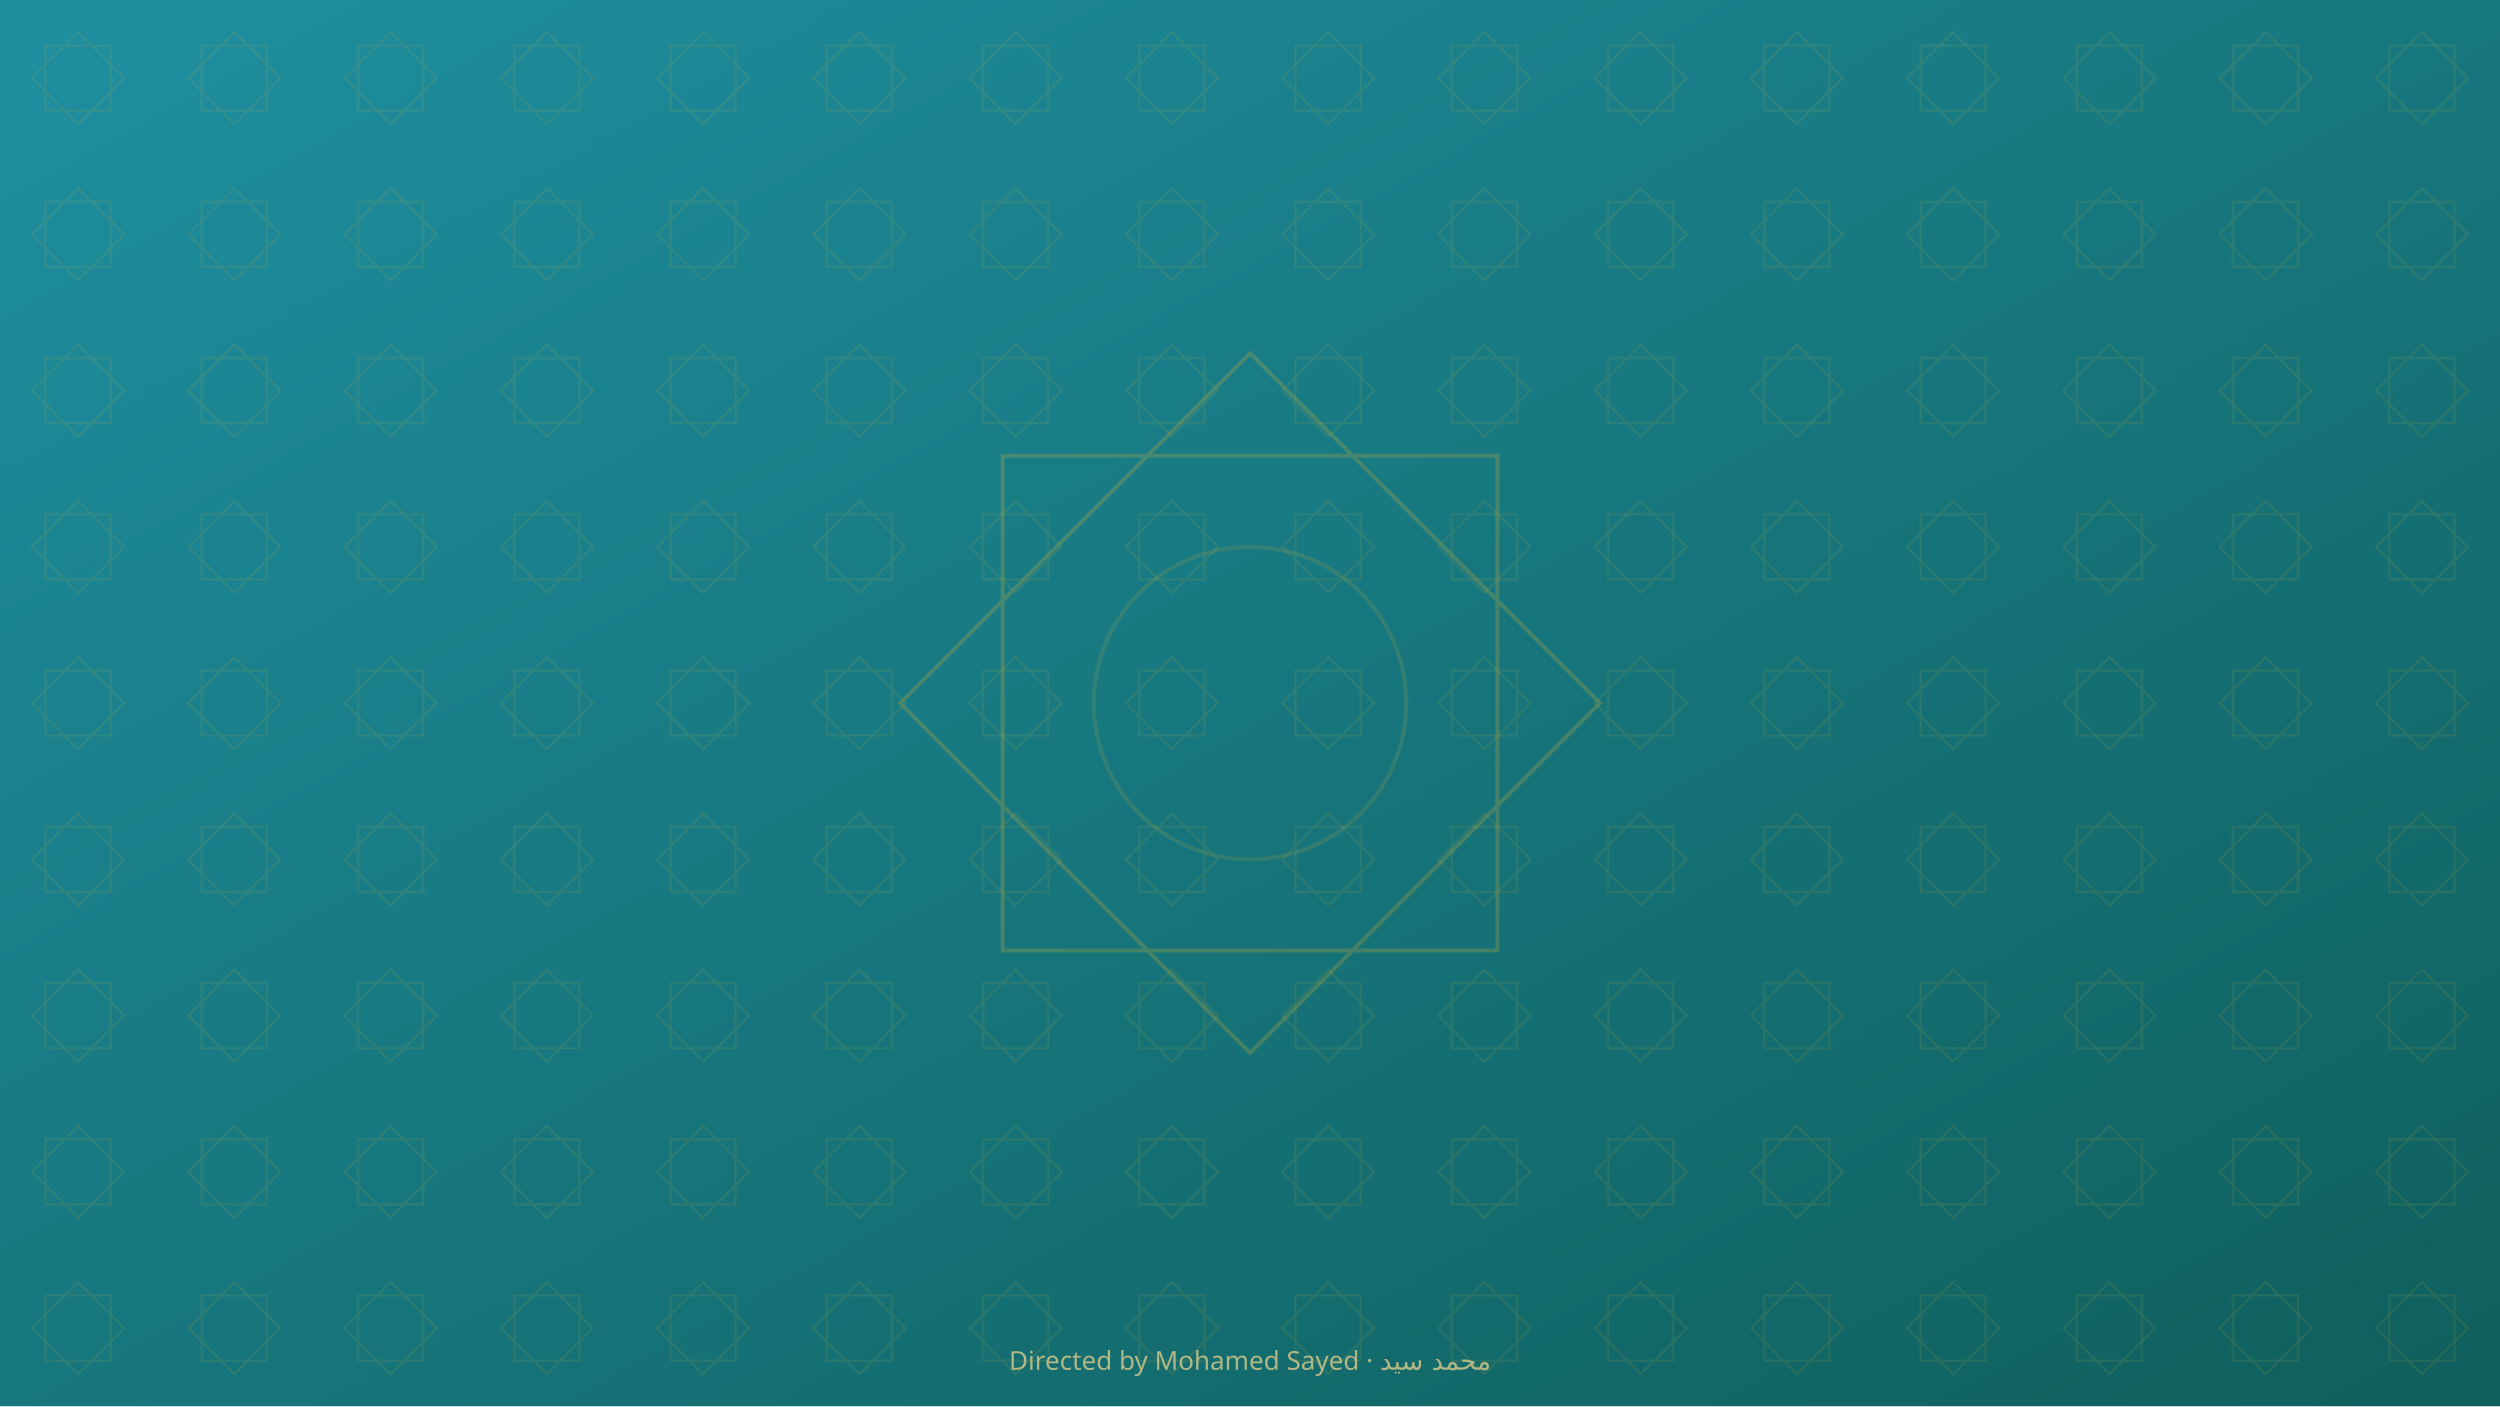
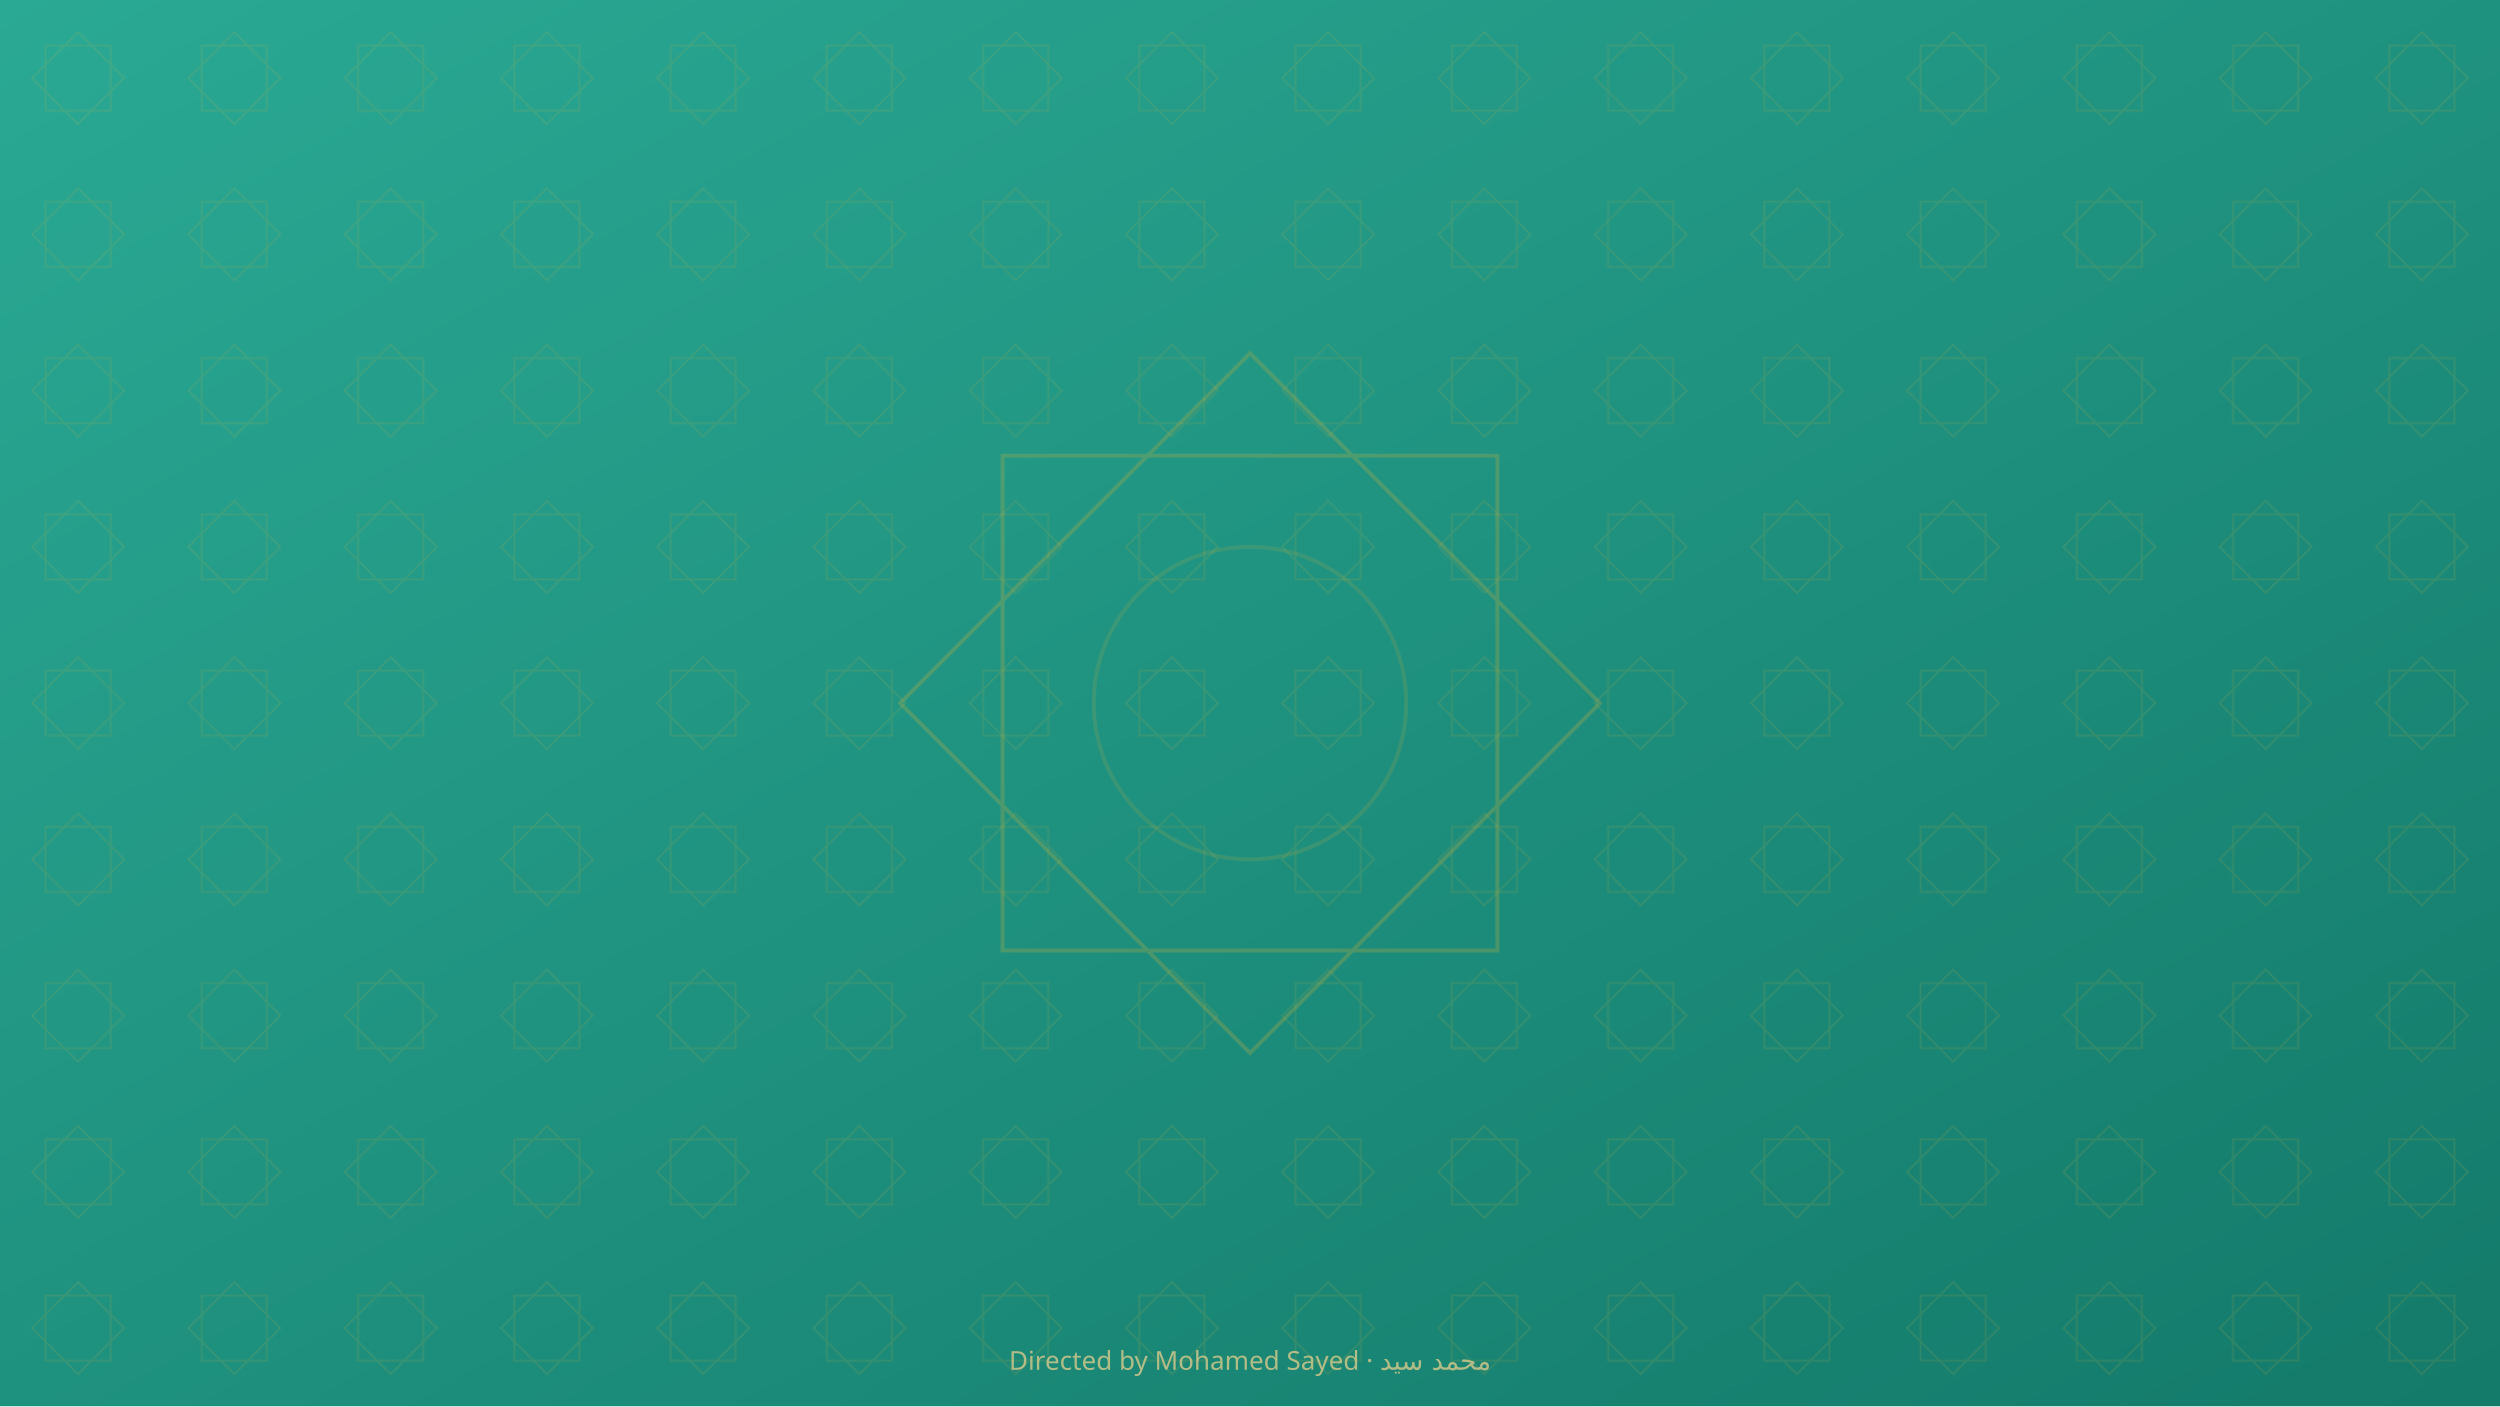
<svg xmlns="http://www.w3.org/2000/svg" width="1920" height="1080" viewBox="0 0 1920 1080">
  <defs>
    <linearGradient id="bg" x1="0" y1="0" x2="1" y2="1">
-       <stop offset="0" stop-color="#1f8fa0" />
-       <stop offset="1" stop-color="#0f5f5c" />
+       <stop offset="0" stop-color="#2aa994" />
+       <stop offset="1" stop-color="#147a6a" />
    </linearGradient>
    <pattern id="khatam" width="120" height="120" patternUnits="userSpaceOnUse">
      <g fill="none" stroke="#d4af37" stroke-width="1.5" opacity="0.13">
        <rect x="35" y="35" width="50" height="50" />
        <rect x="35" y="35" width="50" height="50" transform="rotate(45 60 60)" />
      </g>
    </pattern>
  </defs>
  <rect width="1920" height="1080" fill="url(#bg)" />
  <rect width="1920" height="1080" fill="url(#khatam)" />
  <g fill="none" stroke="#d4af37" stroke-width="3" opacity="0.25" transform="translate(960 540)">
    <rect x="-190" y="-190" width="380" height="380" />
    <rect x="-190" y="-190" width="380" height="380" transform="rotate(45)" />
    <circle r="120" opacity="0.6" />
  </g>
  <text x="960" y="1052" text-anchor="middle" font-family="Noto Sans, Amiri, sans-serif" font-size="20" fill="#d8c98a" opacity="0.8">Directed by Mohamed Sayed · محمد سيد</text>
</svg>
